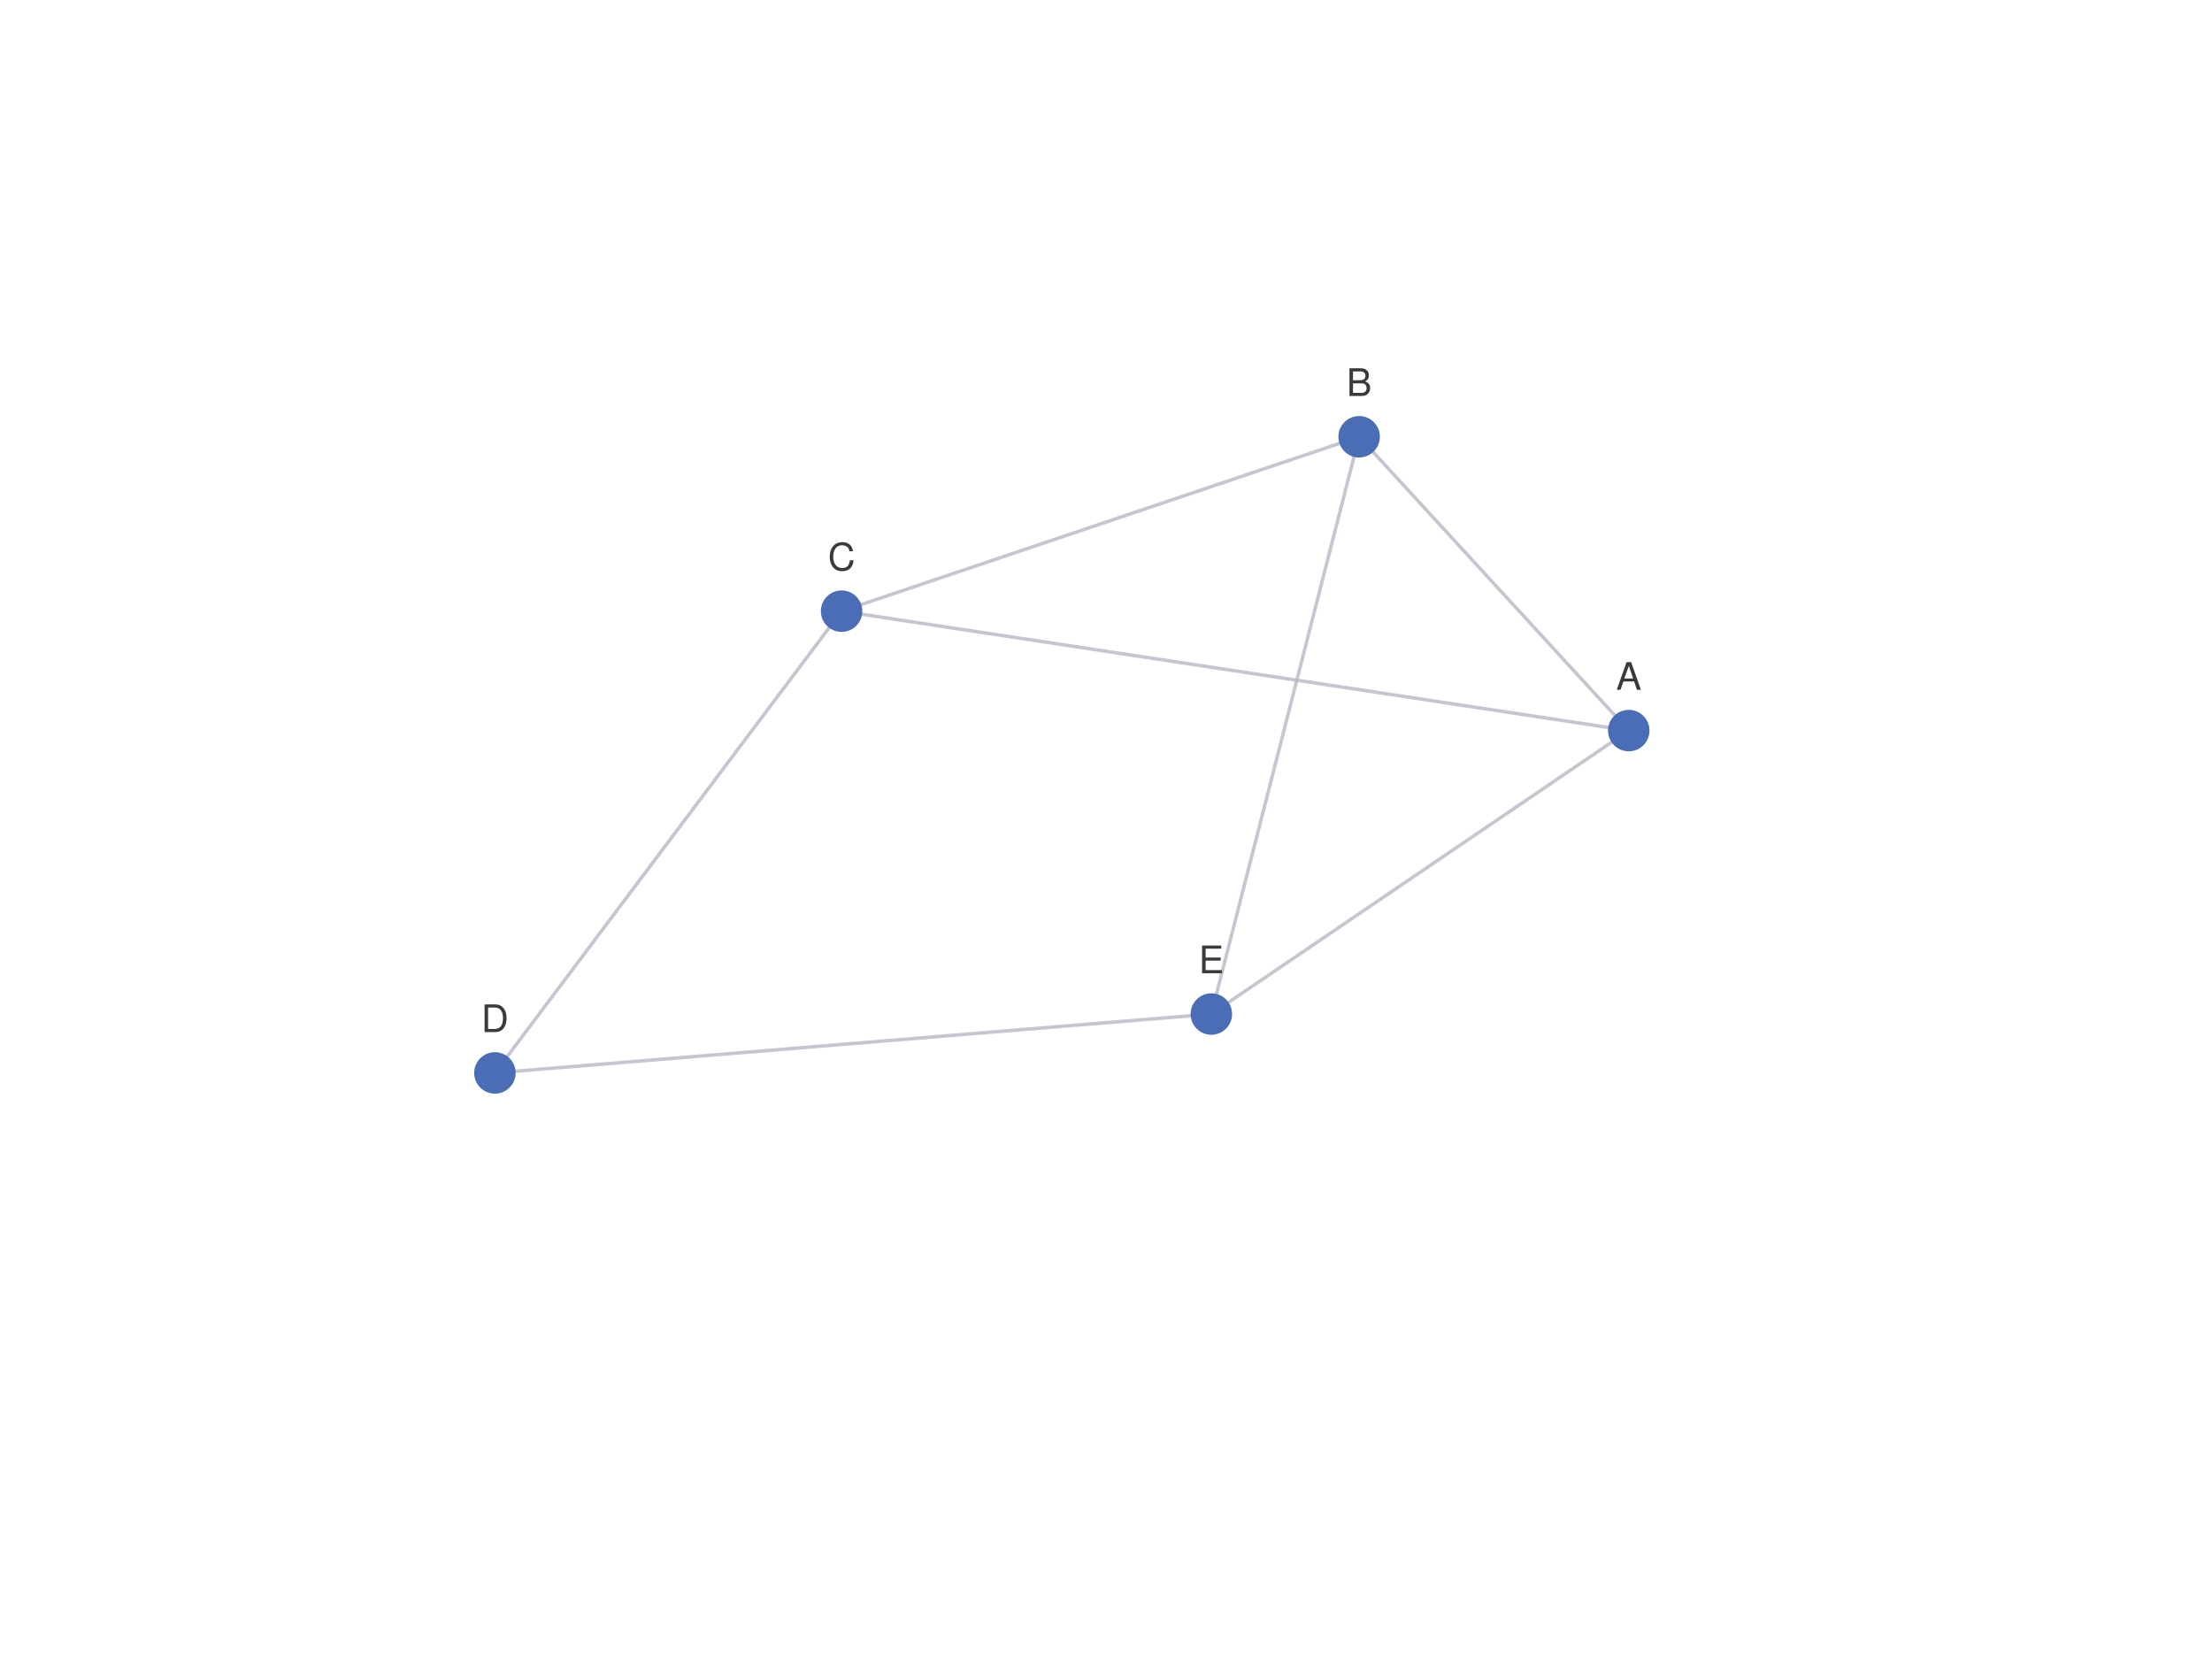
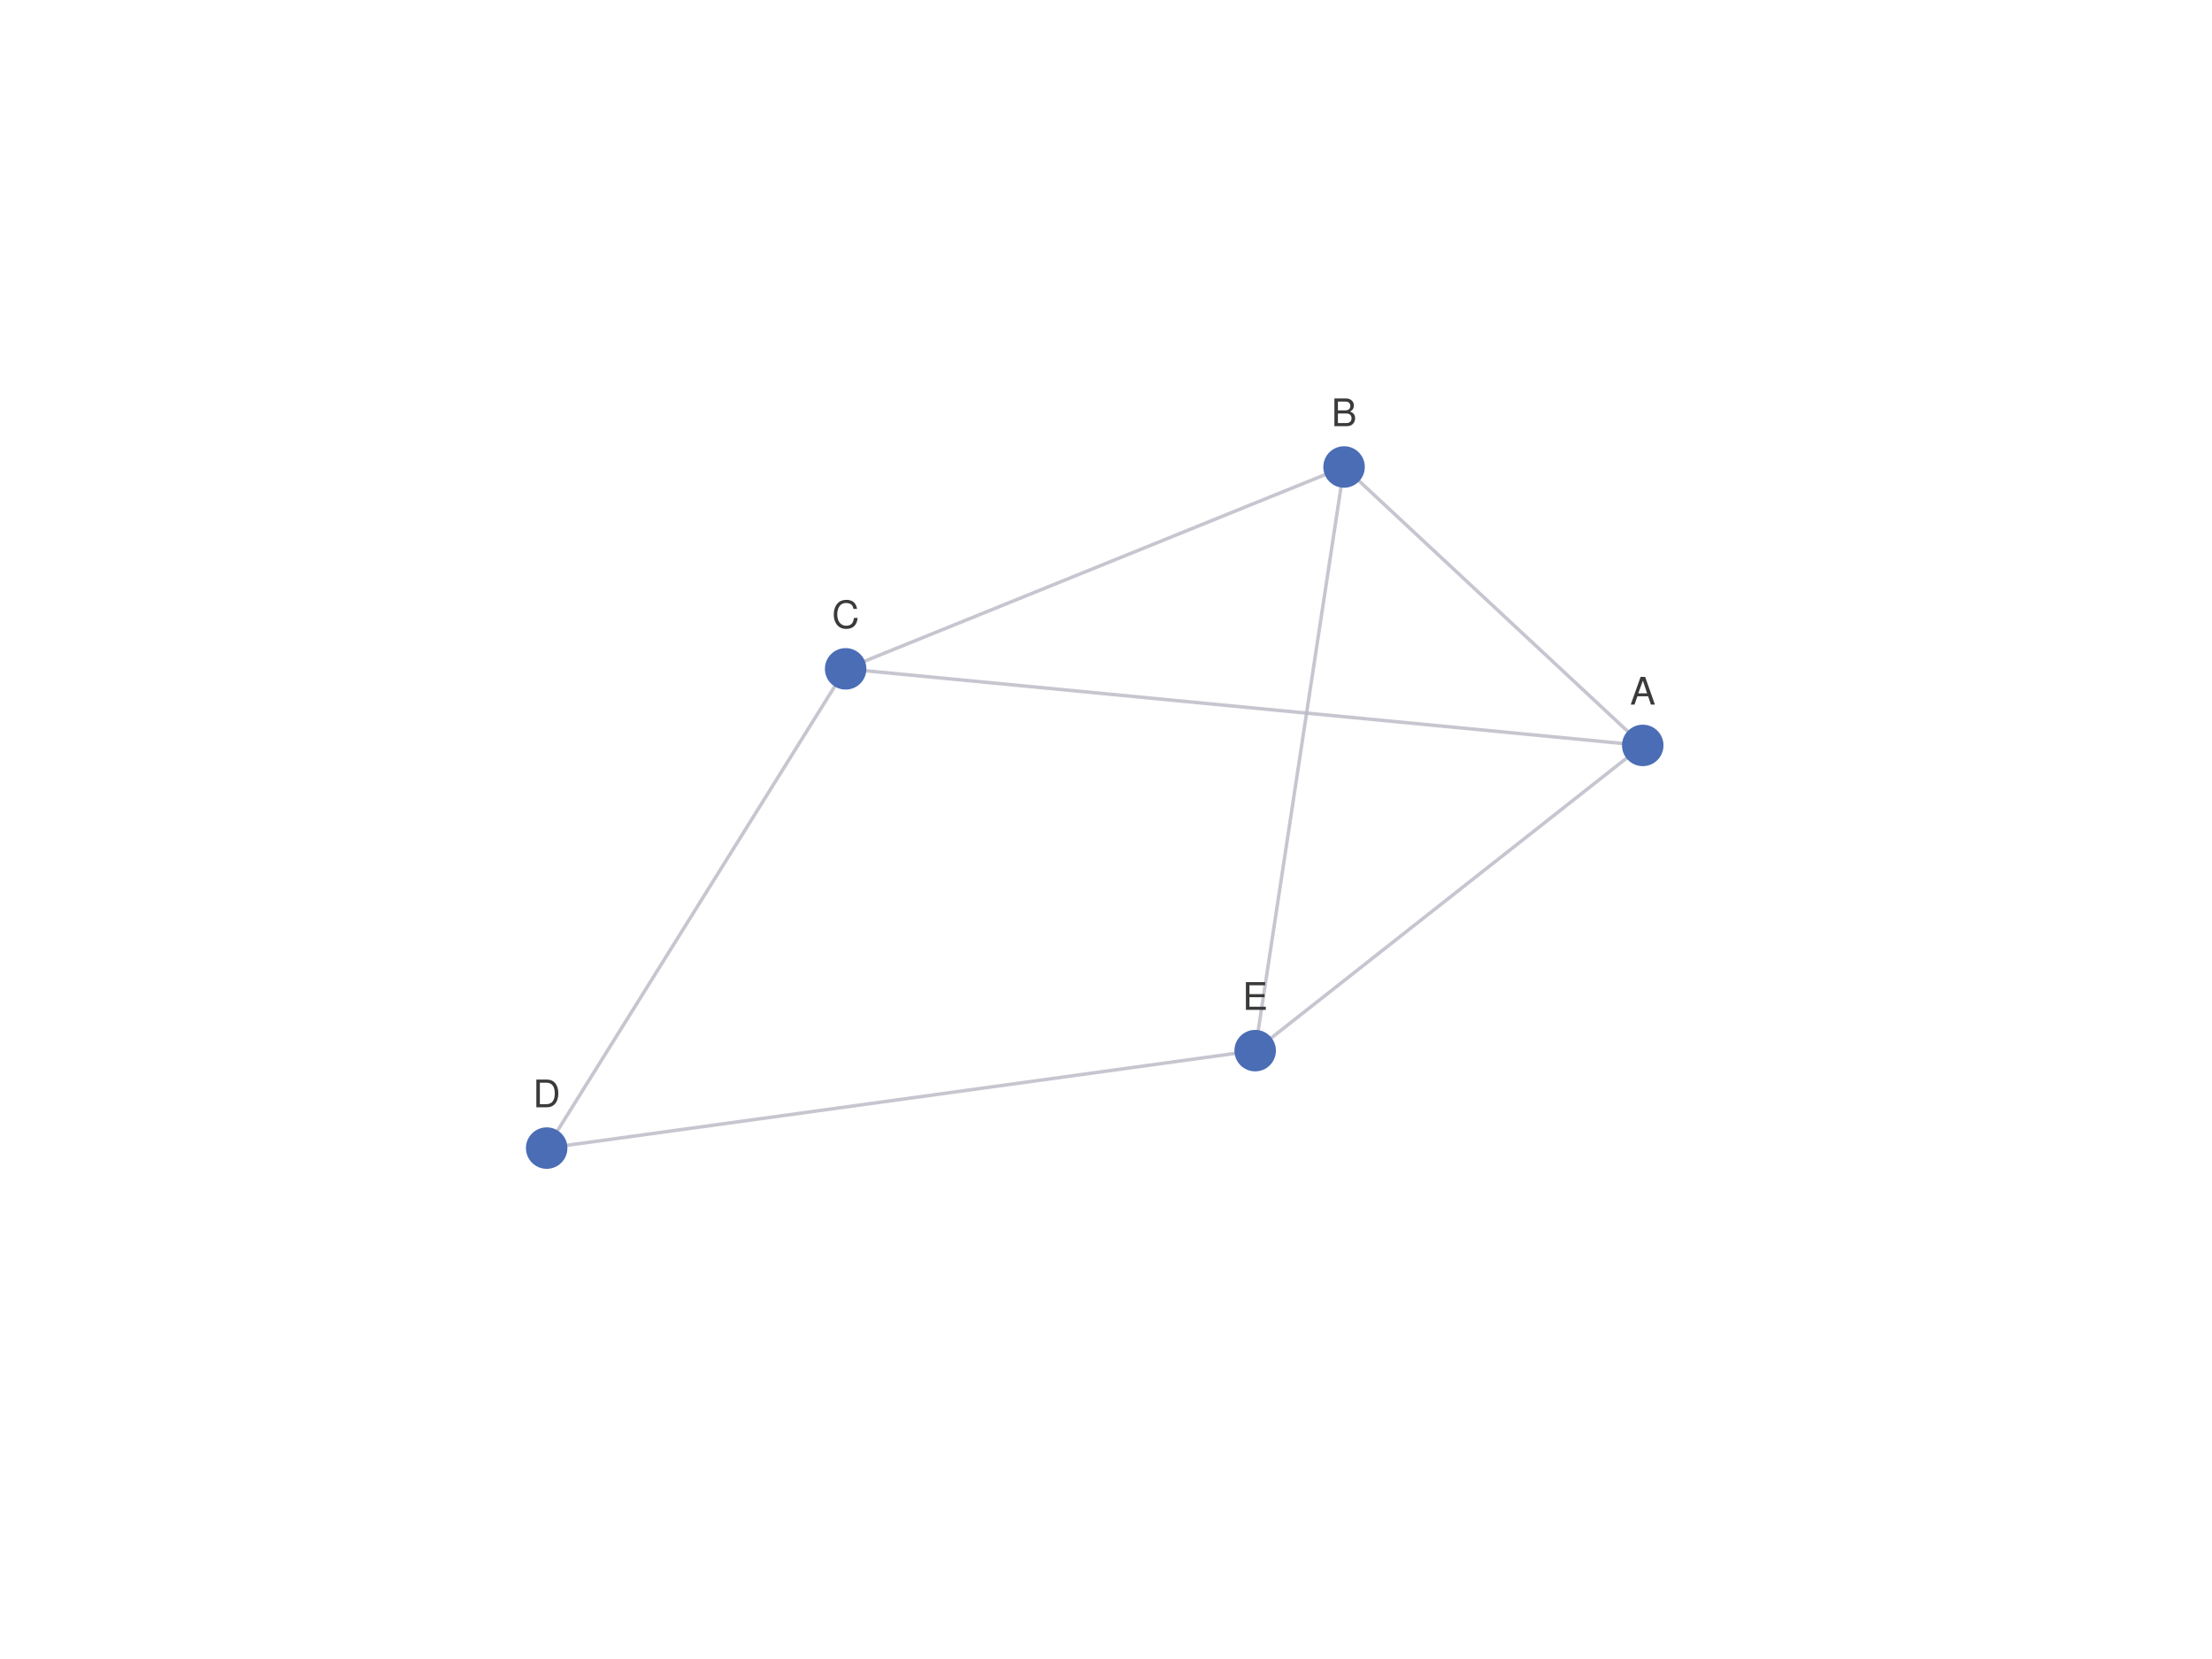
<svg xmlns="http://www.w3.org/2000/svg" width="640" height="480" viewBox="0 0 640 480" font-family="Helvetica, Arial, sans-serif">
  <rect x="0" y="0" width="640" height="480" fill="#FFFFFF" />
  <rect x="60" y="20" width="564" height="412" fill="#FFFFFF" />
  <clipPath id="panel1">
    <rect x="60" y="20" width="564" height="412" />
  </clipPath>
  <g clip-path="url(#panel1)">
-     <polyline points="471.25,211.38 393.24,126.37" fill="none" stroke="#B8B8C4" stroke-width="1" stroke-opacity="0.8" stroke-linejoin="round" stroke-linecap="round" />
-     <polyline points="471.25,211.38 243.5,176.83" fill="none" stroke="#B8B8C4" stroke-width="1" stroke-opacity="0.8" stroke-linejoin="round" stroke-linecap="round" />
-     <polyline points="393.24,126.37 243.5,176.83" fill="none" stroke="#B8B8C4" stroke-width="1" stroke-opacity="0.8" stroke-linejoin="round" stroke-linecap="round" />
-     <polyline points="243.5,176.83 143.19,310.43" fill="none" stroke="#B8B8C4" stroke-width="1" stroke-opacity="0.8" stroke-linejoin="round" stroke-linecap="round" />
-     <polyline points="143.19,310.43 350.48,293.39" fill="none" stroke="#B8B8C4" stroke-width="1" stroke-opacity="0.8" stroke-linejoin="round" stroke-linecap="round" />
-     <polyline points="350.48,293.39 471.25,211.38" fill="none" stroke="#B8B8C4" stroke-width="1" stroke-opacity="0.8" stroke-linejoin="round" stroke-linecap="round" />
-     <polyline points="393.24,126.37 350.48,293.39" fill="none" stroke="#B8B8C4" stroke-width="1" stroke-opacity="0.8" stroke-linejoin="round" stroke-linecap="round" />
-     <circle cx="471.25" cy="211.38" r="6" fill="#4A6DB5" fill-opacity="1" />
-     <circle cx="393.24" cy="126.37" r="6" fill="#4A6DB5" fill-opacity="1" />
-     <circle cx="243.5" cy="176.83" r="6" fill="#4A6DB5" fill-opacity="1" />
-     <circle cx="143.19" cy="310.43" r="6" fill="#4A6DB5" fill-opacity="1" />
-     <circle cx="350.48" cy="293.39" r="6" fill="#4A6DB5" fill-opacity="1" />
-     <text x="471.25" y="195.73" dy="0.35em" text-anchor="middle" font-size="11" fill="#3A3A3A" fill-opacity="1">A</text>
-     <text x="393.24" y="110.72" dy="0.35em" text-anchor="middle" font-size="11" fill="#3A3A3A" fill-opacity="1">B</text>
-     <text x="243.5" y="161.17" dy="0.35em" text-anchor="middle" font-size="11" fill="#3A3A3A" fill-opacity="1">C</text>
-     <text x="143.19" y="294.77" dy="0.35em" text-anchor="middle" font-size="11" fill="#3A3A3A" fill-opacity="1">D</text>
-     <text x="350.48" y="277.74" dy="0.35em" text-anchor="middle" font-size="11" fill="#3A3A3A" fill-opacity="1">E</text>
+     <polyline points="475.3,215.67 388.88,135.11" fill="none" stroke="#B8B8C4" stroke-width="1" stroke-opacity="0.8" stroke-linejoin="round" stroke-linecap="round" />
+     <polyline points="475.3,215.67 244.67,193.52" fill="none" stroke="#B8B8C4" stroke-width="1" stroke-opacity="0.8" stroke-linejoin="round" stroke-linecap="round" />
+     <polyline points="388.88,135.11 244.67,193.52" fill="none" stroke="#B8B8C4" stroke-width="1" stroke-opacity="0.8" stroke-linejoin="round" stroke-linecap="round" />
+     <polyline points="244.67,193.52 158.17,332.18" fill="none" stroke="#B8B8C4" stroke-width="1" stroke-opacity="0.8" stroke-linejoin="round" stroke-linecap="round" />
+     <polyline points="158.17,332.18 363.16,303.98" fill="none" stroke="#B8B8C4" stroke-width="1" stroke-opacity="0.8" stroke-linejoin="round" stroke-linecap="round" />
+     <polyline points="363.16,303.98 475.3,215.67" fill="none" stroke="#B8B8C4" stroke-width="1" stroke-opacity="0.8" stroke-linejoin="round" stroke-linecap="round" />
+     <polyline points="388.88,135.11 363.16,303.98" fill="none" stroke="#B8B8C4" stroke-width="1" stroke-opacity="0.8" stroke-linejoin="round" stroke-linecap="round" />
+     <circle cx="475.3" cy="215.67" r="6" fill="#4A6DB5" fill-opacity="1" />
+     <circle cx="388.88" cy="135.11" r="6" fill="#4A6DB5" fill-opacity="1" />
+     <circle cx="244.67" cy="193.52" r="6" fill="#4A6DB5" fill-opacity="1" />
+     <circle cx="158.17" cy="332.18" r="6" fill="#4A6DB5" fill-opacity="1" />
+     <circle cx="363.16" cy="303.98" r="6" fill="#4A6DB5" fill-opacity="1" />
+     <text x="475.3" y="200.01" dy="0.35em" text-anchor="middle" font-size="11" fill="#3A3A3A" fill-opacity="1">A</text>
+     <text x="388.88" y="119.45" dy="0.35em" text-anchor="middle" font-size="11" fill="#3A3A3A" fill-opacity="1">B</text>
+     <text x="244.67" y="177.86" dy="0.35em" text-anchor="middle" font-size="11" fill="#3A3A3A" fill-opacity="1">C</text>
+     <text x="158.17" y="316.52" dy="0.35em" text-anchor="middle" font-size="11" fill="#3A3A3A" fill-opacity="1">D</text>
+     <text x="363.16" y="288.33" dy="0.35em" text-anchor="middle" font-size="11" fill="#3A3A3A" fill-opacity="1">E</text>
  </g>
</svg>
